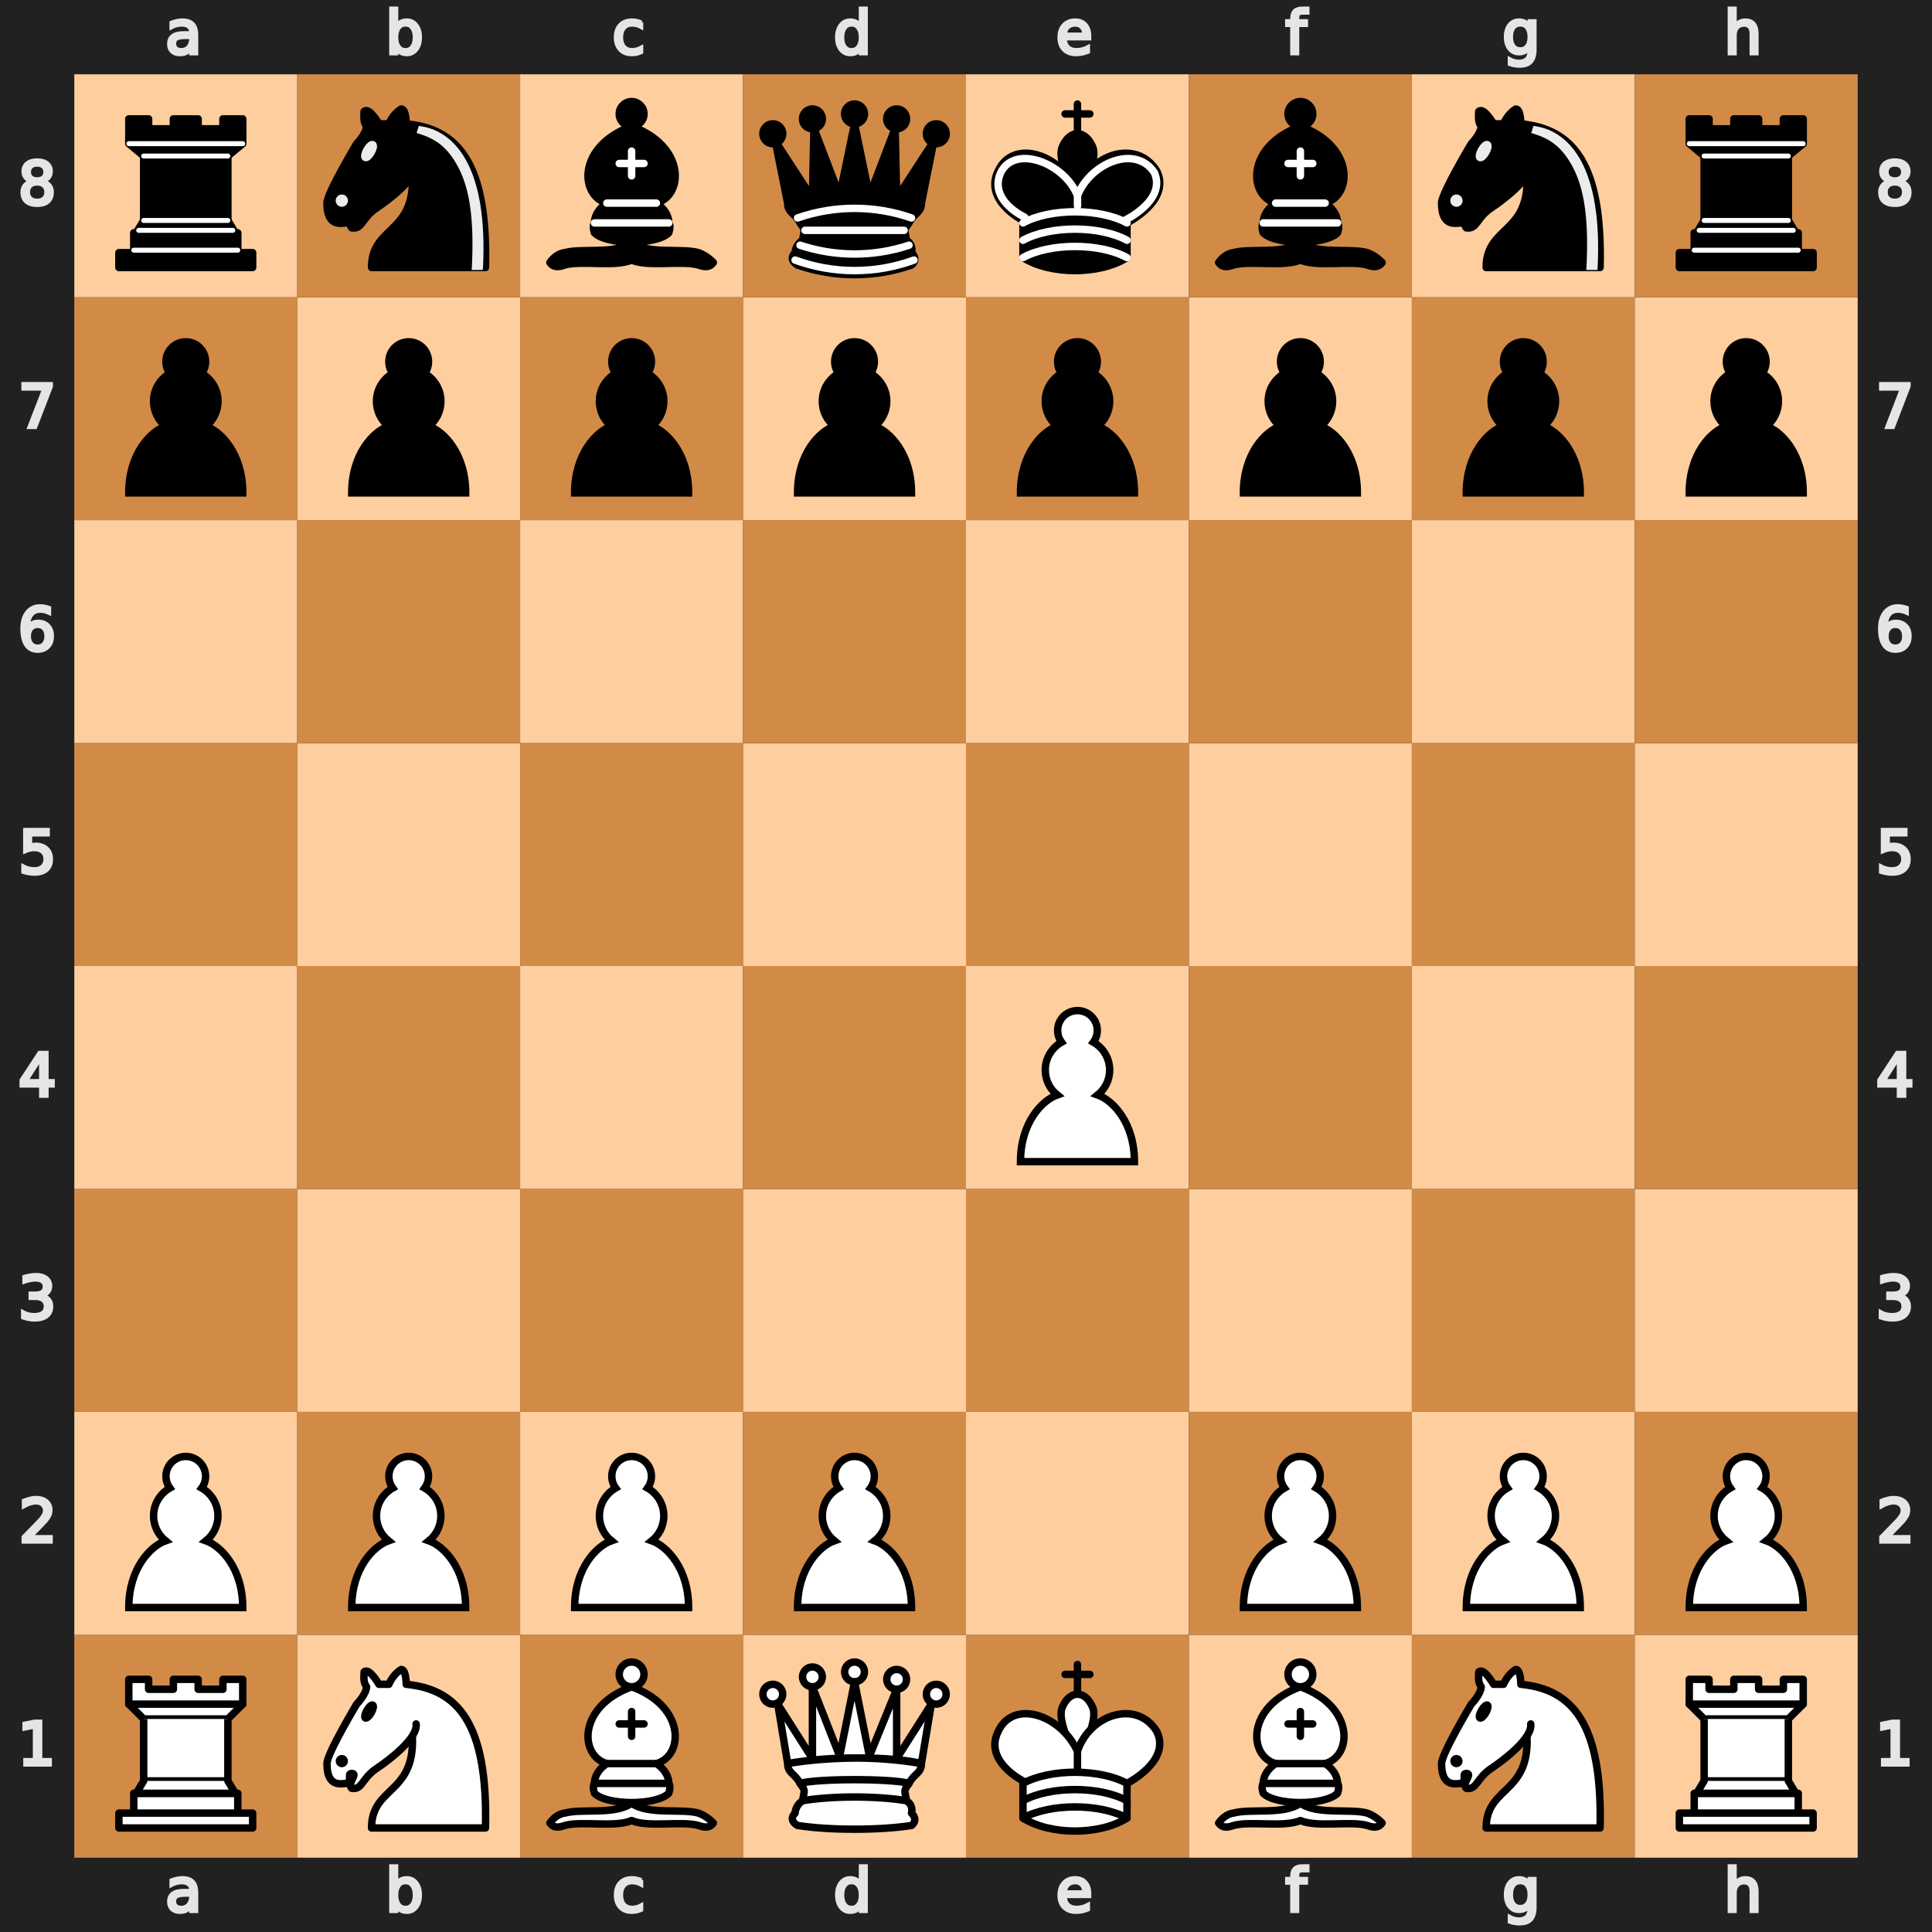
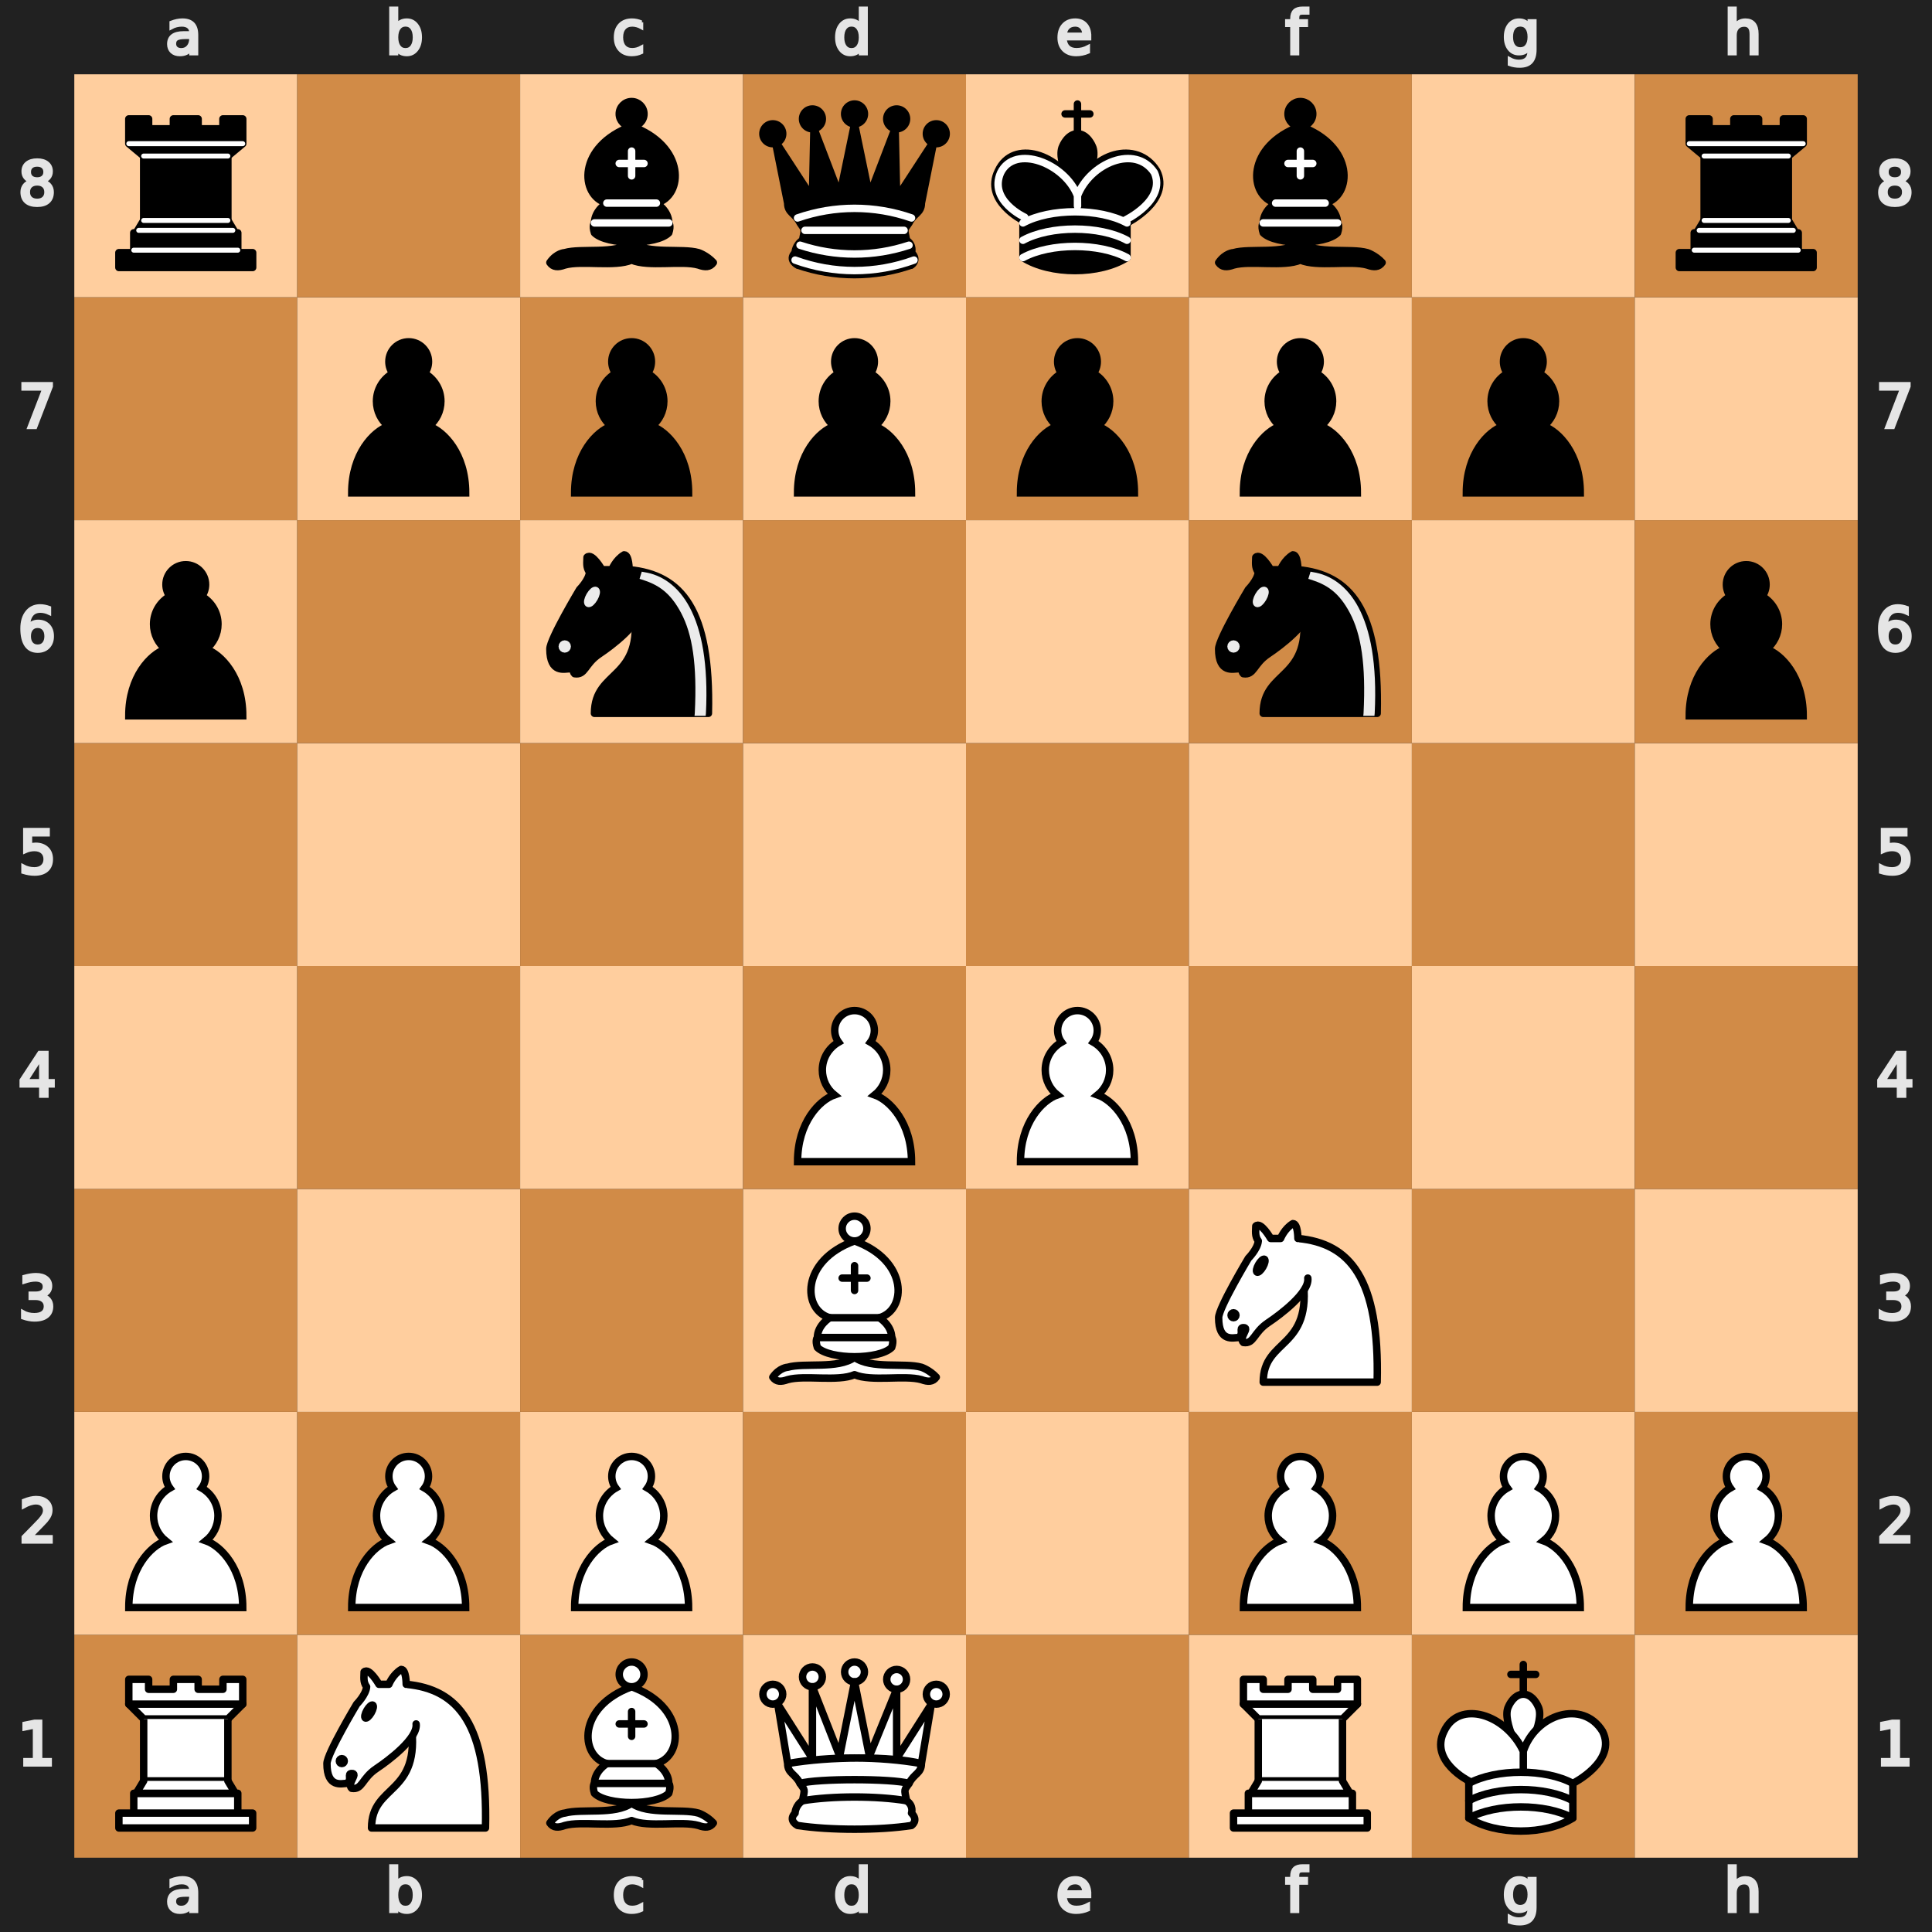
<svg xmlns="http://www.w3.org/2000/svg" xmlns:xlink="http://www.w3.org/1999/xlink" version="1.2" baseProfile="tiny" viewBox="0 0 390 390">
  <defs>
    <g id="white-pawn" class="white pawn">
      <path d="M22.5 9c-2.21 0-4 1.79-4 4 0 .89.29 1.71.78 2.38C17.33 16.5 16 18.59 16 21c0 2.03.94 3.84 2.41 5.03-3 1.06-7.41 5.55-7.41 13.47h23c0-7.92-4.41-12.41-7.41-13.47 1.47-1.19 2.41-3 2.41-5.03 0-2.41-1.33-4.5-3.28-5.62.49-.67.78-1.49.78-2.38 0-2.21-1.79-4-4-4z" fill="#fff" stroke="#000" stroke-width="1.5" stroke-linecap="round" />
    </g>
    <g id="white-knight" class="white knight" fill="none" fill-rule="evenodd" stroke="#000" stroke-width="1.5" stroke-linecap="round" stroke-linejoin="round">
      <path d="M 22,10 C 32.5,11 38.5,18 38,39 L 15,39 C 15,30 25,32.5 23,18" style="fill:#ffffff; stroke:#000000;" />
      <path d="M 24,18 C 24.38,20.91 18.45,25.37 16,27 C 13,29 13.18,31.34 11,31 C 9.958,30.06 12.41,27.96 11,28 C 10,28 11.19,29.23 10,30 C 9,30 5.997,31 6,26 C 6,24 12,14 12,14 C 12,14 13.89,12.1 14,10.5 C 13.27,9.506 13.5,8.5 13.5,7.5 C 14.5,6.5 16.5,10 16.5,10 L 18.5,10 C 18.5,10 19.28,8.008 21,7 C 22,7 22,10 22,10" style="fill:#ffffff; stroke:#000000;" />
      <path d="M 9.5 25.5 A 0.5 0.5 0 1 1 8.5,25.5 A 0.5 0.5 0 1 1 9.5 25.5 z" style="fill:#000000; stroke:#000000;" />
      <path d="M 15 15.5 A 0.5 1.5 0 1 1 14,15.5 A 0.5 1.5 0 1 1 15 15.5 z" transform="matrix(0.866,0.5,-0.5,0.866,9.693,-5.173)" style="fill:#000000; stroke:#000000;" />
    </g>
    <g id="white-bishop" class="white bishop" fill="none" fill-rule="evenodd" stroke="#000" stroke-width="1.5" stroke-linecap="round" stroke-linejoin="round">
      <g fill="#fff" stroke-linecap="butt">
        <path d="M9 36c3.39-.97 10.11.43 13.5-2 3.39 2.43 10.11 1.03 13.5 2 0 0 1.65.54 3 2-.68.97-1.65.99-3 .5-3.39-.97-10.11.46-13.5-1-3.39 1.46-10.11.03-13.5 1-1.354.49-2.323.47-3-.5 1.354-1.94 3-2 3-2zM15 32c2.5 2.5 12.5 2.5 15 0 .5-1.5 0-2 0-2 0-2.5-2.5-4-2.5-4 5.5-1.5 6-11.5-5-15.5-11 4-10.5 14-5 15.5 0 0-2.5 1.5-2.5 4 0 0-.5.5 0 2zM25 8a2.5 2.5 0 1 1-5 0 2.5 2.5 0 1 1 5 0z" />
      </g>
      <path d="M17.5 26h10M15 30h15m-7.5-14.5v5M20 18h5" stroke-linejoin="miter" />
    </g>
    <g id="white-rook" class="white rook" fill="#fff" fill-rule="evenodd" stroke="#000" stroke-width="1.5" stroke-linecap="round" stroke-linejoin="round">
      <path d="M9 39h27v-3H9v3zM12 36v-4h21v4H12zM11 14V9h4v2h5V9h5v2h5V9h4v5" stroke-linecap="butt" />
      <path d="M34 14l-3 3H14l-3-3" />
      <path d="M31 17v12.5H14V17" stroke-linecap="butt" stroke-linejoin="miter" />
      <path d="M31 29.5l1.5 2.5h-20l1.5-2.5" />
      <path d="M11 14h23" fill="none" stroke-linejoin="miter" />
    </g>
    <g id="white-queen" class="white queen" fill="#fff" fill-rule="evenodd" stroke="#000" stroke-width="1.5" stroke-linecap="round" stroke-linejoin="round">
      <path d="M8 12a2 2 0 1 1-4 0 2 2 0 1 1 4 0zM24.5 7.5a2 2 0 1 1-4 0 2 2 0 1 1 4 0zM41 12a2 2 0 1 1-4 0 2 2 0 1 1 4 0zM16 8.5a2 2 0 1 1-4 0 2 2 0 1 1 4 0zM33 9a2 2 0 1 1-4 0 2 2 0 1 1 4 0z" />
      <path d="M9 26c8.5-1.5 21-1.5 27 0l2-12-7 11V11l-5.5 13.5-3-15-3 15-5.5-14V25L7 14l2 12zM9 26c0 2 1.5 2 2.5 4 1 1.5 1 1 .5 3.5-1.5 1-1.5 2.5-1.5 2.5-1.5 1.5.5 2.5.5 2.5 6.5 1 16.5 1 23 0 0 0 1.5-1 0-2.5 0 0 .5-1.5-1-2.5-.5-2.5-.5-2 .5-3.5 1-2 2.5-2 2.5-4-8.5-1.5-18.5-1.5-27 0z" stroke-linecap="butt" />
      <path d="M11.5 30c3.5-1 18.5-1 22 0M12 33.5c6-1 15-1 21 0" fill="none" />
    </g>
    <g id="white-king" class="white king" fill="none" fill-rule="evenodd" stroke="#000" stroke-width="1.5" stroke-linecap="round" stroke-linejoin="round">
      <path d="M22.5 11.63V6M20 8h5" stroke-linejoin="miter" />
      <path d="M22.5 25s4.5-7.5 3-10.5c0 0-1-2.5-3-2.5s-3 2.5-3 2.5c-1.5 3 3 10.5 3 10.5" fill="#fff" stroke-linecap="butt" stroke-linejoin="miter" />
      <path d="M11.5 37c5.5 3.5 15.5 3.5 21 0v-7s9-4.5 6-10.5c-4-6.5-13.5-3.5-16 4V27v-3.5c-3.5-7.5-13-10.5-16-4-3 6 5 10 5 10V37z" fill="#fff" />
      <path d="M11.5 30c5.5-3 15.5-3 21 0m-21 3.5c5.5-3 15.5-3 21 0m-21 3.5c5.5-3 15.5-3 21 0" />
    </g>
    <g id="black-pawn" class="black pawn">
      <path d="M22.5 9c-2.21 0-4 1.79-4 4 0 .89.29 1.71.78 2.38C17.33 16.5 16 18.59 16 21c0 2.03.94 3.84 2.41 5.03-3 1.06-7.41 5.55-7.41 13.47h23c0-7.92-4.41-12.41-7.41-13.47 1.47-1.19 2.41-3 2.41-5.03 0-2.41-1.33-4.5-3.28-5.62.49-.67.78-1.49.78-2.38 0-2.21-1.79-4-4-4z" stroke="#000" stroke-width="1.5" stroke-linecap="round" />
    </g>
    <g id="black-knight" class="black knight" fill="none" fill-rule="evenodd" stroke="#000" stroke-width="1.5" stroke-linecap="round" stroke-linejoin="round">
      <path d="M 22,10 C 32.5,11 38.5,18 38,39 L 15,39 C 15,30 25,32.5 23,18" style="fill:#000000; stroke:#000000;" />
      <path d="M 24,18 C 24.38,20.91 18.45,25.37 16,27 C 13,29 13.18,31.34 11,31 C 9.958,30.06 12.41,27.96 11,28 C 10,28 11.19,29.23 10,30 C 9,30 5.997,31 6,26 C 6,24 12,14 12,14 C 12,14 13.89,12.1 14,10.5 C 13.27,9.506 13.5,8.5 13.5,7.5 C 14.5,6.5 16.5,10 16.5,10 L 18.5,10 C 18.5,10 19.28,8.008 21,7 C 22,7 22,10 22,10" style="fill:#000000; stroke:#000000;" />
      <path d="M 9.5 25.5 A 0.5 0.5 0 1 1 8.5,25.5 A 0.5 0.5 0 1 1 9.5 25.5 z" style="fill:#ececec; stroke:#ececec;" />
      <path d="M 15 15.5 A 0.5 1.5 0 1 1 14,15.5 A 0.5 1.5 0 1 1 15 15.5 z" transform="matrix(0.866,0.5,-0.5,0.866,9.693,-5.173)" style="fill:#ececec; stroke:#ececec;" />
      <path d="M 24.55,10.4 L 24.1,11.85 L 24.6,12 C 27.75,13 30.25,14.49 32.5,18.75 C 34.75,23.01 35.75,29.06 35.25,39 L 35.2,39.5 L 37.45,39.5 L 37.5,39 C 38,28.94 36.62,22.15 34.25,17.66 C 31.88,13.17 28.46,11.02 25.06,10.5 L 24.55,10.4 z " style="fill:#ececec; stroke:none;" />
    </g>
    <g id="black-bishop" class="black bishop" fill="none" fill-rule="evenodd" stroke="#000" stroke-width="1.5" stroke-linecap="round" stroke-linejoin="round">
      <path d="M9 36c3.39-.97 10.11.43 13.5-2 3.39 2.43 10.11 1.03 13.5 2 0 0 1.65.54 3 2-.68.97-1.65.99-3 .5-3.39-.97-10.11.46-13.5-1-3.39 1.46-10.11.03-13.5 1-1.354.49-2.323.47-3-.5 1.354-1.94 3-2 3-2zm6-4c2.5 2.5 12.5 2.5 15 0 .5-1.5 0-2 0-2 0-2.5-2.5-4-2.5-4 5.5-1.5 6-11.5-5-15.5-11 4-10.5 14-5 15.5 0 0-2.5 1.5-2.5 4 0 0-.5.5 0 2zM25 8a2.5 2.5 0 1 1-5 0 2.5 2.5 0 1 1 5 0z" fill="#000" stroke-linecap="butt" />
      <path d="M17.5 26h10M15 30h15m-7.5-14.5v5M20 18h5" stroke="#fff" stroke-linejoin="miter" />
    </g>
    <g id="black-rook" class="black rook" fill="#000" fill-rule="evenodd" stroke="#000" stroke-width="1.5" stroke-linecap="round" stroke-linejoin="round">
      <path d="M9 39h27v-3H9v3zM12.5 32l1.5-2.5h17l1.5 2.5h-20zM12 36v-4h21v4H12z" stroke-linecap="butt" />
      <path d="M14 29.5v-13h17v13H14z" stroke-linecap="butt" stroke-linejoin="miter" />
      <path d="M14 16.5L11 14h23l-3 2.5H14zM11 14V9h4v2h5V9h5v2h5V9h4v5H11z" stroke-linecap="butt" />
      <path d="M12 35.5h21M13 31.5h19M14 29.5h17M14 16.5h17M11 14h23" fill="none" stroke="#fff" stroke-width="1" stroke-linejoin="miter" />
    </g>
    <g id="black-queen" class="black queen" fill="#000" fill-rule="evenodd" stroke="#000" stroke-width="1.5" stroke-linecap="round" stroke-linejoin="round">
      <g fill="#000" stroke="none">
        <circle cx="6" cy="12" r="2.75" />
        <circle cx="14" cy="9" r="2.75" />
        <circle cx="22.5" cy="8" r="2.75" />
        <circle cx="31" cy="9" r="2.75" />
        <circle cx="39" cy="12" r="2.75" />
      </g>
      <path d="M9 26c8.5-1.5 21-1.5 27 0l2.5-12.5L31 25l-.3-14.1-5.2 13.6-3-14.5-3 14.5-5.2-13.6L14 25 6.5 13.5 9 26zM9 26c0 2 1.5 2 2.5 4 1 1.5 1 1 .5 3.5-1.5 1-1.5 2.5-1.5 2.5-1.5 1.5.5 2.5.5 2.5 6.5 1 16.5 1 23 0 0 0 1.5-1 0-2.5 0 0 .5-1.5-1-2.5-.5-2.5-.5-2 .5-3.5 1-2 2.5-2 2.5-4-8.5-1.5-18.5-1.5-27 0z" stroke-linecap="butt" />
      <path d="M11 38.5a35 35 1 0 0 23 0" fill="none" stroke-linecap="butt" />
      <path d="M11 29a35 35 1 0 1 23 0M12.5 31.5h20M11.5 34.5a35 35 1 0 0 22 0M10.5 37.5a35 35 1 0 0 24 0" fill="none" stroke="#fff" />
    </g>
    <g id="black-king" class="black king" fill="none" fill-rule="evenodd" stroke="#000" stroke-width="1.5" stroke-linecap="round" stroke-linejoin="round">
      <path d="M22.5 11.63V6" stroke-linejoin="miter" />
      <path d="M22.5 25s4.5-7.5 3-10.5c0 0-1-2.5-3-2.5s-3 2.5-3 2.5c-1.5 3 3 10.5 3 10.5" fill="#000" stroke-linecap="butt" stroke-linejoin="miter" />
      <path d="M11.5 37c5.5 3.5 15.5 3.5 21 0v-7s9-4.5 6-10.5c-4-6.5-13.5-3.5-16 4V27v-3.5c-3.5-7.5-13-10.5-16-4-3 6 5 10 5 10V37z" fill="#000" />
      <path d="M20 8h5" stroke-linejoin="miter" />
      <path d="M32 29.5s8.5-4 6.03-9.65C34.15 14 25 18 22.5 24.5l.01 2.1-.01-2.1C20 18 9.906 14 6.997 19.85c-2.497 5.65 4.853 9 4.853 9M11.5 30c5.5-3 15.5-3 21 0m-21 3.5c5.5-3 15.5-3 21 0m-21 3.5c5.5-3 15.5-3 21 0" stroke="#fff" />
    </g>
  </defs>
  <rect x="0" y="0" width="390" height="390" fill="#212121" />
  <g transform="translate(20, 0) scale(0.75, 0.75)" fill="#e5e5e5" stroke="#e5e5e5">
    <path d="M23.328 10.016q-1.742 0-2.414.398-.672.398-.672 1.36 0 .765.5 1.218.508.445 1.375.445 1.196 0 1.914-.843.727-.852.727-2.258v-.32zm2.867-.594v4.992h-1.437v-1.328q-.492.797-1.227 1.18-.734.375-1.797.375-1.343 0-2.14-.75-.79-.758-.79-2.024 0-1.476.985-2.226.992-.75 2.953-.75h2.016V8.75q0-.992-.656-1.531-.649-.547-1.829-.547-.75 0-1.46.18-.711.18-1.368.539V6.062q.79-.304 1.532-.453.742-.156 1.445-.156 1.898 0 2.836.984.937.985.937 2.985z" />
  </g>
  <g transform="translate(20, 375) scale(0.75, 0.75)" fill="#e5e5e5" stroke="#e5e5e5">
    <path d="M23.328 10.016q-1.742 0-2.414.398-.672.398-.672 1.36 0 .765.5 1.218.508.445 1.375.445 1.196 0 1.914-.843.727-.852.727-2.258v-.32zm2.867-.594v4.992h-1.437v-1.328q-.492.797-1.227 1.18-.734.375-1.797.375-1.343 0-2.14-.75-.79-.758-.79-2.024 0-1.476.985-2.226.992-.75 2.953-.75h2.016V8.75q0-.992-.656-1.531-.649-.547-1.829-.547-.75 0-1.46.18-.711.18-1.368.539V6.062q.79-.304 1.532-.453.742-.156 1.445-.156 1.898 0 2.836.984.937.985.937 2.985z" />
  </g>
  <g transform="translate(65, 0) scale(0.75, 0.75)" fill="#e5e5e5" stroke="#e5e5e5">
    <path d="M24.922 10.047q0-1.586-.656-2.485-.649-.906-1.79-.906-1.14 0-1.796.906-.649.899-.649 2.485 0 1.586.649 2.492.656.898 1.797.898 1.14 0 1.789-.898.656-.906.656-2.492zm-4.89-3.055q.452-.781 1.14-1.156.695-.383 1.656-.383 1.594 0 2.586 1.266 1 1.265 1 3.328 0 2.062-1 3.328-.992 1.266-2.586 1.266-.96 0-1.656-.375-.688-.383-1.14-1.164v1.312h-1.446V2.258h1.445z" />
  </g>
  <g transform="translate(65, 375) scale(0.75, 0.75)" fill="#e5e5e5" stroke="#e5e5e5">
    <path d="M24.922 10.047q0-1.586-.656-2.485-.649-.906-1.79-.906-1.14 0-1.796.906-.649.899-.649 2.485 0 1.586.649 2.492.656.898 1.797.898 1.14 0 1.789-.898.656-.906.656-2.492zm-4.89-3.055q.452-.781 1.14-1.156.695-.383 1.656-.383 1.594 0 2.586 1.266 1 1.265 1 3.328 0 2.062-1 3.328-.992 1.266-2.586 1.266-.96 0-1.656-.375-.688-.383-1.14-1.164v1.312h-1.446V2.258h1.445z" />
  </g>
  <g transform="translate(110, 0) scale(0.75, 0.75)" fill="#e5e5e5" stroke="#e5e5e5">
    <path d="M25.96 6v1.344q-.608-.336-1.226-.5-.609-.172-1.234-.172-1.398 0-2.172.89-.773.883-.773 2.485 0 1.601.773 2.492.774.883 2.172.883.625 0 1.234-.164.618-.172 1.227-.508v1.328q-.602.281-1.25.422-.64.14-1.367.14-1.977 0-3.14-1.242-1.165-1.242-1.165-3.351 0-2.14 1.172-3.367 1.18-1.227 3.227-1.227.664 0 1.296.14.633.134 1.227.407z" />
  </g>
  <g transform="translate(110, 375) scale(0.75, 0.75)" fill="#e5e5e5" stroke="#e5e5e5">
    <path d="M25.96 6v1.344q-.608-.336-1.226-.5-.609-.172-1.234-.172-1.398 0-2.172.89-.773.883-.773 2.485 0 1.601.773 2.492.774.883 2.172.883.625 0 1.234-.164.618-.172 1.227-.508v1.328q-.602.281-1.25.422-.64.14-1.367.14-1.977 0-3.14-1.242-1.165-1.242-1.165-3.351 0-2.14 1.172-3.367 1.18-1.227 3.227-1.227.664 0 1.296.14.633.134 1.227.407z" />
  </g>
  <g transform="translate(155, 0) scale(0.75, 0.75)" fill="#e5e5e5" stroke="#e5e5e5">
    <path d="M24.973 6.992V2.258h1.437v12.156h-1.437v-1.312q-.453.78-1.149 1.164-.687.375-1.656.375-1.586 0-2.586-1.266-.992-1.266-.992-3.328 0-2.063.992-3.328 1-1.266 2.586-1.266.969 0 1.656.383.696.375 1.149 1.156zm-4.899 3.055q0 1.586.649 2.492.656.898 1.797.898 1.14 0 1.796-.898.657-.906.657-2.492 0-1.586-.657-2.485-.656-.906-1.796-.906-1.141 0-1.797.906-.649.899-.649 2.485z" />
  </g>
  <g transform="translate(155, 375) scale(0.75, 0.75)" fill="#e5e5e5" stroke="#e5e5e5">
    <path d="M24.973 6.992V2.258h1.437v12.156h-1.437v-1.312q-.453.78-1.149 1.164-.687.375-1.656.375-1.586 0-2.586-1.266-.992-1.266-.992-3.328 0-2.063.992-3.328 1-1.266 2.586-1.266.969 0 1.656.383.696.375 1.149 1.156zm-4.899 3.055q0 1.586.649 2.492.656.898 1.797.898 1.14 0 1.796-.898.657-.906.657-2.492 0-1.586-.657-2.485-.656-.906-1.796-.906-1.141 0-1.797.906-.649.899-.649 2.485z" />
  </g>
  <g transform="translate(200, 0) scale(0.75, 0.75)" fill="#e5e5e5" stroke="#e5e5e5">
    <path d="M26.555 9.68v.703h-6.61q.094 1.484.89 2.265.806.774 2.235.774.828 0 1.602-.203.781-.203 1.547-.61v1.36q-.774.328-1.586.5-.813.172-1.649.172-2.093 0-3.32-1.22-1.219-1.218-1.219-3.296 0-2.148 1.157-3.406 1.164-1.266 3.132-1.266 1.766 0 2.79 1.14 1.03 1.134 1.03 3.087zm-1.438-.422q-.015-1.18-.664-1.883-.64-.703-1.703-.703-1.203 0-1.93.68-.718.68-.828 1.914z" />
  </g>
  <g transform="translate(200, 375) scale(0.75, 0.75)" fill="#e5e5e5" stroke="#e5e5e5">
    <path d="M26.555 9.68v.703h-6.61q.094 1.484.89 2.265.806.774 2.235.774.828 0 1.602-.203.781-.203 1.547-.61v1.36q-.774.328-1.586.5-.813.172-1.649.172-2.093 0-3.32-1.22-1.219-1.218-1.219-3.296 0-2.148 1.157-3.406 1.164-1.266 3.132-1.266 1.766 0 2.79 1.14 1.03 1.134 1.03 3.087zm-1.438-.422q-.015-1.18-.664-1.883-.64-.703-1.703-.703-1.203 0-1.93.68-.718.68-.828 1.914z" />
  </g>
  <g transform="translate(245, 0) scale(0.75, 0.75)" fill="#e5e5e5" stroke="#e5e5e5">
    <path d="M25.285 2.258v1.195H23.91q-.773 0-1.078.313-.297.312-.297 1.125v.773h2.367v1.117h-2.367v7.633H21.09V6.781h-1.375V5.664h1.375v-.61q0-1.46.68-2.124.68-.672 2.156-.672z" />
  </g>
  <g transform="translate(245, 375) scale(0.75, 0.75)" fill="#e5e5e5" stroke="#e5e5e5">
    <path d="M25.285 2.258v1.195H23.91q-.773 0-1.078.313-.297.312-.297 1.125v.773h2.367v1.117h-2.367v7.633H21.09V6.781h-1.375V5.664h1.375v-.61q0-1.46.68-2.124.68-.672 2.156-.672z" />
  </g>
  <g transform="translate(290, 0) scale(0.75, 0.75)" fill="#e5e5e5" stroke="#e5e5e5">
    <path d="M24.973 9.937q0-1.562-.649-2.421-.64-.86-1.804-.86-1.157 0-1.805.86-.64.859-.64 2.421 0 1.555.64 2.415.648.859 1.805.859 1.164 0 1.804-.86.649-.859.649-2.414zm1.437 3.391q0 2.234-.992 3.32-.992 1.094-3.04 1.094-.757 0-1.429-.117-.672-.11-1.304-.344v-1.398q.632.344 1.25.508.617.164 1.257.164 1.414 0 2.118-.743.703-.734.703-2.226v-.711q-.446.773-1.141 1.156-.695.383-1.664.383-1.61 0-2.594-1.227-.984-1.226-.984-3.25 0-2.03.984-3.257.985-1.227 2.594-1.227.969 0 1.664.383t1.14 1.156V5.664h1.438z" />
  </g>
  <g transform="translate(290, 375) scale(0.75, 0.75)" fill="#e5e5e5" stroke="#e5e5e5">
    <path d="M24.973 9.937q0-1.562-.649-2.421-.64-.86-1.804-.86-1.157 0-1.805.86-.64.859-.64 2.421 0 1.555.64 2.415.648.859 1.805.859 1.164 0 1.804-.86.649-.859.649-2.414zm1.437 3.391q0 2.234-.992 3.32-.992 1.094-3.04 1.094-.757 0-1.429-.117-.672-.11-1.304-.344v-1.398q.632.344 1.25.508.617.164 1.257.164 1.414 0 2.118-.743.703-.734.703-2.226v-.711q-.446.773-1.141 1.156-.695.383-1.664.383-1.61 0-2.594-1.227-.984-1.226-.984-3.25 0-2.03.984-3.257.985-1.227 2.594-1.227.969 0 1.664.383t1.14 1.156V5.664h1.438z" />
  </g>
  <g transform="translate(335, 0) scale(0.75, 0.75)" fill="#e5e5e5" stroke="#e5e5e5">
    <path d="M26.164 9.133v5.281h-1.437V9.18q0-1.243-.485-1.86-.484-.617-1.453-.617-1.164 0-1.836.742-.672.742-.672 2.024v4.945h-1.445V2.258h1.445v4.765q.516-.789 1.211-1.18.703-.39 1.617-.39 1.508 0 2.282.938.773.93.773 2.742z" />
  </g>
  <g transform="translate(335, 375) scale(0.75, 0.75)" fill="#e5e5e5" stroke="#e5e5e5">
    <path d="M26.164 9.133v5.281h-1.437V9.18q0-1.243-.485-1.86-.484-.617-1.453-.617-1.164 0-1.836.742-.672.742-.672 2.024v4.945h-1.445V2.258h1.445v4.765q.516-.789 1.211-1.18.703-.39 1.617-.39 1.508 0 2.282.938.773.93.773 2.742z" />
  </g>
  <g transform="translate(0, 335) scale(0.75, 0.75)" fill="#e5e5e5" stroke="#e5e5e5">
    <path d="M6.754 26.996h2.578v-8.898l-2.805.562v-1.437l2.79-.563h1.578v10.336h2.578v1.328h-6.72z" />
  </g>
  <g transform="translate(375, 335) scale(0.75, 0.75)" fill="#e5e5e5" stroke="#e5e5e5">
    <path d="M6.754 26.996h2.578v-8.898l-2.805.562v-1.437l2.79-.563h1.578v10.336h2.578v1.328h-6.72z" />
  </g>
  <g transform="translate(0, 290) scale(0.75, 0.75)" fill="#e5e5e5" stroke="#e5e5e5">
    <path d="M8.195 26.996h5.508v1.328H6.297v-1.328q.898-.93 2.445-2.492 1.555-1.57 1.953-2.024.758-.851 1.055-1.437.305-.594.305-1.164 0-.93-.657-1.516-.648-.586-1.695-.586-.742 0-1.57.258-.82.258-1.758.781v-1.593q.953-.383 1.781-.578.828-.196 1.516-.196 1.812 0 2.89.906 1.079.907 1.079 2.422 0 .72-.274 1.368-.265.64-.976 1.515-.196.227-1.243 1.313-1.046 1.078-2.953 3.023z" />
  </g>
  <g transform="translate(375, 290) scale(0.75, 0.75)" fill="#e5e5e5" stroke="#e5e5e5">
    <path d="M8.195 26.996h5.508v1.328H6.297v-1.328q.898-.93 2.445-2.492 1.555-1.57 1.953-2.024.758-.851 1.055-1.437.305-.594.305-1.164 0-.93-.657-1.516-.648-.586-1.695-.586-.742 0-1.57.258-.82.258-1.758.781v-1.593q.953-.383 1.781-.578.828-.196 1.516-.196 1.812 0 2.89.906 1.079.907 1.079 2.422 0 .72-.274 1.368-.265.64-.976 1.515-.196.227-1.243 1.313-1.046 1.078-2.953 3.023z" />
  </g>
  <g transform="translate(0, 245) scale(0.75, 0.75)" fill="#e5e5e5" stroke="#e5e5e5">
    <path d="M11.434 22.035q1.132.242 1.765 1.008.64.766.64 1.89 0 1.727-1.187 2.672-1.187.946-3.375.946-.734 0-1.515-.149-.774-.14-1.602-.43V26.45q.656.383 1.438.578.78.196 1.632.196 1.485 0 2.258-.586.782-.586.782-1.703 0-1.032-.727-1.61-.719-.586-2.008-.586h-1.36v-1.297h1.423q1.164 0 1.78-.46.618-.47.618-1.344 0-.899-.64-1.375-.633-.485-1.82-.485-.65 0-1.391.141-.743.14-1.633.437V16.95q.898-.25 1.68-.375.788-.125 1.484-.125 1.797 0 2.844.82 1.046.813 1.046 2.204 0 .968-.554 1.64-.555.664-1.578.922z" />
  </g>
  <g transform="translate(375, 245) scale(0.75, 0.75)" fill="#e5e5e5" stroke="#e5e5e5">
    <path d="M11.434 22.035q1.132.242 1.765 1.008.64.766.64 1.89 0 1.727-1.187 2.672-1.187.946-3.375.946-.734 0-1.515-.149-.774-.14-1.602-.43V26.45q.656.383 1.438.578.78.196 1.632.196 1.485 0 2.258-.586.782-.586.782-1.703 0-1.032-.727-1.61-.719-.586-2.008-.586h-1.36v-1.297h1.423q1.164 0 1.78-.46.618-.47.618-1.344 0-.899-.64-1.375-.633-.485-1.82-.485-.65 0-1.391.141-.743.14-1.633.437V16.95q.898-.25 1.68-.375.788-.125 1.484-.125 1.797 0 2.844.82 1.046.813 1.046 2.204 0 .968-.554 1.64-.555.664-1.578.922z" />
  </g>
  <g transform="translate(0, 200) scale(0.75, 0.75)" fill="#e5e5e5" stroke="#e5e5e5">
    <path d="M11.016 18.035L7.03 24.262h3.985zm-.414-1.375h1.984v7.602h1.664v1.312h-1.664v2.75h-1.57v-2.75H5.75v-1.523z" />
  </g>
  <g transform="translate(375, 200) scale(0.75, 0.75)" fill="#e5e5e5" stroke="#e5e5e5">
    <path d="M11.016 18.035L7.03 24.262h3.985zm-.414-1.375h1.984v7.602h1.664v1.312h-1.664v2.75h-1.57v-2.75H5.75v-1.523z" />
  </g>
  <g transform="translate(0, 155) scale(0.75, 0.75)" fill="#e5e5e5" stroke="#e5e5e5">
    <path d="M6.719 16.66h6.195v1.328h-4.75v2.86q.344-.118.688-.172.343-.063.687-.063 1.953 0 3.094 1.07 1.14 1.07 1.14 2.899 0 1.883-1.171 2.93-1.172 1.039-3.305 1.039-.735 0-1.5-.125-.758-.125-1.57-.375v-1.586q.703.383 1.453.57.75.188 1.586.188 1.351 0 2.14-.711.79-.711.79-1.93 0-1.219-.79-1.93-.789-.71-2.14-.71-.633 0-1.266.14-.625.14-1.281.438z" />
  </g>
  <g transform="translate(375, 155) scale(0.75, 0.75)" fill="#e5e5e5" stroke="#e5e5e5">
    <path d="M6.719 16.66h6.195v1.328h-4.75v2.86q.344-.118.688-.172.343-.063.687-.063 1.953 0 3.094 1.07 1.14 1.07 1.14 2.899 0 1.883-1.171 2.93-1.172 1.039-3.305 1.039-.735 0-1.5-.125-.758-.125-1.57-.375v-1.586q.703.383 1.453.57.75.188 1.586.188 1.351 0 2.14-.711.79-.711.79-1.93 0-1.219-.79-1.93-.789-.71-2.14-.71-.633 0-1.266.14-.625.14-1.281.438z" />
  </g>
  <g transform="translate(0, 110) scale(0.75, 0.75)" fill="#e5e5e5" stroke="#e5e5e5">
    <path d="M10.137 21.863q-1.063 0-1.688.727-.617.726-.617 1.992 0 1.258.617 1.992.625.727 1.688.727 1.062 0 1.68-.727.624-.734.624-1.992 0-1.266-.625-1.992-.617-.727-1.68-.727zm3.133-4.945v1.437q-.594-.28-1.204-.43-.601-.148-1.195-.148-1.562 0-2.39 1.055-.82 1.055-.938 3.188.46-.68 1.156-1.04.696-.367 1.531-.367 1.758 0 2.774 1.07 1.023 1.063 1.023 2.899 0 1.797-1.062 2.883-1.063 1.086-2.828 1.086-2.024 0-3.094-1.547-1.07-1.555-1.07-4.5 0-2.766 1.312-4.406 1.313-1.649 3.524-1.649.593 0 1.195.117.61.118 1.266.352z" />
  </g>
  <g transform="translate(375, 110) scale(0.75, 0.75)" fill="#e5e5e5" stroke="#e5e5e5">
    <path d="M10.137 21.863q-1.063 0-1.688.727-.617.726-.617 1.992 0 1.258.617 1.992.625.727 1.688.727 1.062 0 1.68-.727.624-.734.624-1.992 0-1.266-.625-1.992-.617-.727-1.68-.727zm3.133-4.945v1.437q-.594-.28-1.204-.43-.601-.148-1.195-.148-1.562 0-2.39 1.055-.82 1.055-.938 3.188.46-.68 1.156-1.04.696-.367 1.531-.367 1.758 0 2.774 1.07 1.023 1.063 1.023 2.899 0 1.797-1.062 2.883-1.063 1.086-2.828 1.086-2.024 0-3.094-1.547-1.07-1.555-1.07-4.5 0-2.766 1.312-4.406 1.313-1.649 3.524-1.649.593 0 1.195.117.61.118 1.266.352z" />
  </g>
  <g transform="translate(0, 65) scale(0.75, 0.75)" fill="#e5e5e5" stroke="#e5e5e5">
    <path d="M6.25 16.66h7.5v.672L9.516 28.324H7.867l3.985-10.336H6.25z" />
  </g>
  <g transform="translate(375, 65) scale(0.75, 0.75)" fill="#e5e5e5" stroke="#e5e5e5">
    <path d="M6.25 16.66h7.5v.672L9.516 28.324H7.867l3.985-10.336H6.25z" />
  </g>
  <g transform="translate(0, 20) scale(0.75, 0.75)" fill="#e5e5e5" stroke="#e5e5e5">
    <path d="M10 22.785q-1.125 0-1.773.602-.641.601-.641 1.656t.64 1.656q.649.602 1.774.602t1.773-.602q.649-.61.649-1.656 0-1.055-.649-1.656-.64-.602-1.773-.602zm-1.578-.672q-1.016-.25-1.586-.945-.563-.695-.563-1.695 0-1.399.993-2.211 1-.813 2.734-.813 1.742 0 2.734.813.993.812.993 2.21 0 1-.57 1.696-.563.695-1.571.945 1.14.266 1.773 1.04.641.773.641 1.89 0 1.695-1.04 2.602-1.03.906-2.96.906t-2.969-.906Q6 26.738 6 25.043q0-1.117.64-1.89.641-.774 1.782-1.04zm-.578-2.492q0 .906.562 1.414.57.508 1.594.508 1.016 0 1.586-.508.578-.508.578-1.414 0-.906-.578-1.414-.57-.508-1.586-.508-1.023 0-1.594.508-.562.508-.562 1.414z" />
  </g>
  <g transform="translate(375, 20) scale(0.75, 0.75)" fill="#e5e5e5" stroke="#e5e5e5">
    <path d="M10 22.785q-1.125 0-1.773.602-.641.601-.641 1.656t.64 1.656q.649.602 1.774.602t1.773-.602q.649-.61.649-1.656 0-1.055-.649-1.656-.64-.602-1.773-.602zm-1.578-.672q-1.016-.25-1.586-.945-.563-.695-.563-1.695 0-1.399.993-2.211 1-.813 2.734-.813 1.742 0 2.734.813.993.812.993 2.21 0 1-.57 1.696-.563.695-1.571.945 1.14.266 1.773 1.04.641.773.641 1.89 0 1.695-1.04 2.602-1.03.906-2.96.906t-2.969-.906Q6 26.738 6 25.043q0-1.117.64-1.89.641-.774 1.782-1.04zm-.578-2.492q0 .906.562 1.414.57.508 1.594.508 1.016 0 1.586-.508.578-.508.578-1.414 0-.906-.578-1.414-.57-.508-1.586-.508-1.023 0-1.594.508-.562.508-.562 1.414z" />
  </g>
  <rect x="15" y="330" width="45" height="45" class="square dark a1" stroke="none" fill="#d18b47" />
  <rect x="60" y="330" width="45" height="45" class="square light b1" stroke="none" fill="#ffce9e" />
  <rect x="105" y="330" width="45" height="45" class="square dark c1" stroke="none" fill="#d18b47" />
  <rect x="150" y="330" width="45" height="45" class="square light d1" stroke="none" fill="#ffce9e" />
  <rect x="195" y="330" width="45" height="45" class="square dark e1" stroke="none" fill="#d18b47" />
  <rect x="240" y="330" width="45" height="45" class="square light f1" stroke="none" fill="#ffce9e" />
  <rect x="285" y="330" width="45" height="45" class="square dark g1" stroke="none" fill="#d18b47" />
  <rect x="330" y="330" width="45" height="45" class="square light h1" stroke="none" fill="#ffce9e" />
  <rect x="15" y="285" width="45" height="45" class="square light a2" stroke="none" fill="#ffce9e" />
  <rect x="60" y="285" width="45" height="45" class="square dark b2" stroke="none" fill="#d18b47" />
  <rect x="105" y="285" width="45" height="45" class="square light c2" stroke="none" fill="#ffce9e" />
  <rect x="150" y="285" width="45" height="45" class="square dark d2" stroke="none" fill="#d18b47" />
  <rect x="195" y="285" width="45" height="45" class="square light e2" stroke="none" fill="#ffce9e" />
  <rect x="240" y="285" width="45" height="45" class="square dark f2" stroke="none" fill="#d18b47" />
  <rect x="285" y="285" width="45" height="45" class="square light g2" stroke="none" fill="#ffce9e" />
  <rect x="330" y="285" width="45" height="45" class="square dark h2" stroke="none" fill="#d18b47" />
  <rect x="15" y="240" width="45" height="45" class="square dark a3" stroke="none" fill="#d18b47" />
  <rect x="60" y="240" width="45" height="45" class="square light b3" stroke="none" fill="#ffce9e" />
  <rect x="105" y="240" width="45" height="45" class="square dark c3" stroke="none" fill="#d18b47" />
  <rect x="150" y="240" width="45" height="45" class="square light d3" stroke="none" fill="#ffce9e" />
  <rect x="195" y="240" width="45" height="45" class="square dark e3" stroke="none" fill="#d18b47" />
  <rect x="240" y="240" width="45" height="45" class="square light f3" stroke="none" fill="#ffce9e" />
  <rect x="285" y="240" width="45" height="45" class="square dark g3" stroke="none" fill="#d18b47" />
  <rect x="330" y="240" width="45" height="45" class="square light h3" stroke="none" fill="#ffce9e" />
  <rect x="15" y="195" width="45" height="45" class="square light a4" stroke="none" fill="#ffce9e" />
  <rect x="60" y="195" width="45" height="45" class="square dark b4" stroke="none" fill="#d18b47" />
  <rect x="105" y="195" width="45" height="45" class="square light c4" stroke="none" fill="#ffce9e" />
  <rect x="150" y="195" width="45" height="45" class="square dark d4" stroke="none" fill="#d18b47" />
  <rect x="195" y="195" width="45" height="45" class="square light e4" stroke="none" fill="#ffce9e" />
  <rect x="240" y="195" width="45" height="45" class="square dark f4" stroke="none" fill="#d18b47" />
  <rect x="285" y="195" width="45" height="45" class="square light g4" stroke="none" fill="#ffce9e" />
  <rect x="330" y="195" width="45" height="45" class="square dark h4" stroke="none" fill="#d18b47" />
  <rect x="15" y="150" width="45" height="45" class="square dark a5" stroke="none" fill="#d18b47" />
  <rect x="60" y="150" width="45" height="45" class="square light b5" stroke="none" fill="#ffce9e" />
  <rect x="105" y="150" width="45" height="45" class="square dark c5" stroke="none" fill="#d18b47" />
  <rect x="150" y="150" width="45" height="45" class="square light d5" stroke="none" fill="#ffce9e" />
  <rect x="195" y="150" width="45" height="45" class="square dark e5" stroke="none" fill="#d18b47" />
  <rect x="240" y="150" width="45" height="45" class="square light f5" stroke="none" fill="#ffce9e" />
  <rect x="285" y="150" width="45" height="45" class="square dark g5" stroke="none" fill="#d18b47" />
  <rect x="330" y="150" width="45" height="45" class="square light h5" stroke="none" fill="#ffce9e" />
  <rect x="15" y="105" width="45" height="45" class="square light a6" stroke="none" fill="#ffce9e" />
  <rect x="60" y="105" width="45" height="45" class="square dark b6" stroke="none" fill="#d18b47" />
  <rect x="105" y="105" width="45" height="45" class="square light c6" stroke="none" fill="#ffce9e" />
  <rect x="150" y="105" width="45" height="45" class="square dark d6" stroke="none" fill="#d18b47" />
  <rect x="195" y="105" width="45" height="45" class="square light e6" stroke="none" fill="#ffce9e" />
  <rect x="240" y="105" width="45" height="45" class="square dark f6" stroke="none" fill="#d18b47" />
  <rect x="285" y="105" width="45" height="45" class="square light g6" stroke="none" fill="#ffce9e" />
  <rect x="330" y="105" width="45" height="45" class="square dark h6" stroke="none" fill="#d18b47" />
  <rect x="15" y="60" width="45" height="45" class="square dark a7" stroke="none" fill="#d18b47" />
  <rect x="60" y="60" width="45" height="45" class="square light b7" stroke="none" fill="#ffce9e" />
  <rect x="105" y="60" width="45" height="45" class="square dark c7" stroke="none" fill="#d18b47" />
  <rect x="150" y="60" width="45" height="45" class="square light d7" stroke="none" fill="#ffce9e" />
  <rect x="195" y="60" width="45" height="45" class="square dark e7" stroke="none" fill="#d18b47" />
  <rect x="240" y="60" width="45" height="45" class="square light f7" stroke="none" fill="#ffce9e" />
  <rect x="285" y="60" width="45" height="45" class="square dark g7" stroke="none" fill="#d18b47" />
  <rect x="330" y="60" width="45" height="45" class="square light h7" stroke="none" fill="#ffce9e" />
  <rect x="15" y="15" width="45" height="45" class="square light a8" stroke="none" fill="#ffce9e" />
  <rect x="60" y="15" width="45" height="45" class="square dark b8" stroke="none" fill="#d18b47" />
  <rect x="105" y="15" width="45" height="45" class="square light c8" stroke="none" fill="#ffce9e" />
  <rect x="150" y="15" width="45" height="45" class="square dark d8" stroke="none" fill="#d18b47" />
  <rect x="195" y="15" width="45" height="45" class="square light e8" stroke="none" fill="#ffce9e" />
  <rect x="240" y="15" width="45" height="45" class="square dark f8" stroke="none" fill="#d18b47" />
  <rect x="285" y="15" width="45" height="45" class="square light g8" stroke="none" fill="#ffce9e" />
  <rect x="330" y="15" width="45" height="45" class="square dark h8" stroke="none" fill="#d18b47" />
  <use href="#white-rook" xlink:href="#white-rook" transform="translate(15, 330)" />
  <use href="#white-knight" xlink:href="#white-knight" transform="translate(60, 330)" />
  <use href="#white-bishop" xlink:href="#white-bishop" transform="translate(105, 330)" />
  <use href="#white-queen" xlink:href="#white-queen" transform="translate(150, 330)" />
-   <use href="#white-king" xlink:href="#white-king" transform="translate(195, 330)" />
-   <use href="#white-bishop" xlink:href="#white-bishop" transform="translate(240, 330)" />
-   <use href="#white-knight" xlink:href="#white-knight" transform="translate(285, 330)" />
-   <use href="#white-rook" xlink:href="#white-rook" transform="translate(330, 330)" />
+   <use href="#white-rook" xlink:href="#white-rook" transform="translate(240, 330)" />
+   <use href="#white-king" xlink:href="#white-king" transform="translate(285, 330)" />
  <use href="#white-pawn" xlink:href="#white-pawn" transform="translate(15, 285)" />
  <use href="#white-pawn" xlink:href="#white-pawn" transform="translate(60, 285)" />
  <use href="#white-pawn" xlink:href="#white-pawn" transform="translate(105, 285)" />
-   <use href="#white-pawn" xlink:href="#white-pawn" transform="translate(150, 285)" />
  <use href="#white-pawn" xlink:href="#white-pawn" transform="translate(240, 285)" />
  <use href="#white-pawn" xlink:href="#white-pawn" transform="translate(285, 285)" />
  <use href="#white-pawn" xlink:href="#white-pawn" transform="translate(330, 285)" />
+   <use href="#white-bishop" xlink:href="#white-bishop" transform="translate(150, 240)" />
+   <use href="#white-knight" xlink:href="#white-knight" transform="translate(240, 240)" />
+   <use href="#white-pawn" xlink:href="#white-pawn" transform="translate(150, 195)" />
  <use href="#white-pawn" xlink:href="#white-pawn" transform="translate(195, 195)" />
-   <use href="#black-pawn" xlink:href="#black-pawn" transform="translate(15, 60)" />
+   <use href="#black-pawn" xlink:href="#black-pawn" transform="translate(15, 105)" />
+   <use href="#black-knight" xlink:href="#black-knight" transform="translate(105, 105)" />
+   <use href="#black-knight" xlink:href="#black-knight" transform="translate(240, 105)" />
+   <use href="#black-pawn" xlink:href="#black-pawn" transform="translate(330, 105)" />
  <use href="#black-pawn" xlink:href="#black-pawn" transform="translate(60, 60)" />
  <use href="#black-pawn" xlink:href="#black-pawn" transform="translate(105, 60)" />
  <use href="#black-pawn" xlink:href="#black-pawn" transform="translate(150, 60)" />
  <use href="#black-pawn" xlink:href="#black-pawn" transform="translate(195, 60)" />
  <use href="#black-pawn" xlink:href="#black-pawn" transform="translate(240, 60)" />
  <use href="#black-pawn" xlink:href="#black-pawn" transform="translate(285, 60)" />
-   <use href="#black-pawn" xlink:href="#black-pawn" transform="translate(330, 60)" />
  <use href="#black-rook" xlink:href="#black-rook" transform="translate(15, 15)" />
-   <use href="#black-knight" xlink:href="#black-knight" transform="translate(60, 15)" />
  <use href="#black-bishop" xlink:href="#black-bishop" transform="translate(105, 15)" />
  <use href="#black-queen" xlink:href="#black-queen" transform="translate(150, 15)" />
  <use href="#black-king" xlink:href="#black-king" transform="translate(195, 15)" />
  <use href="#black-bishop" xlink:href="#black-bishop" transform="translate(240, 15)" />
-   <use href="#black-knight" xlink:href="#black-knight" transform="translate(285, 15)" />
  <use href="#black-rook" xlink:href="#black-rook" transform="translate(330, 15)" />
</svg>
